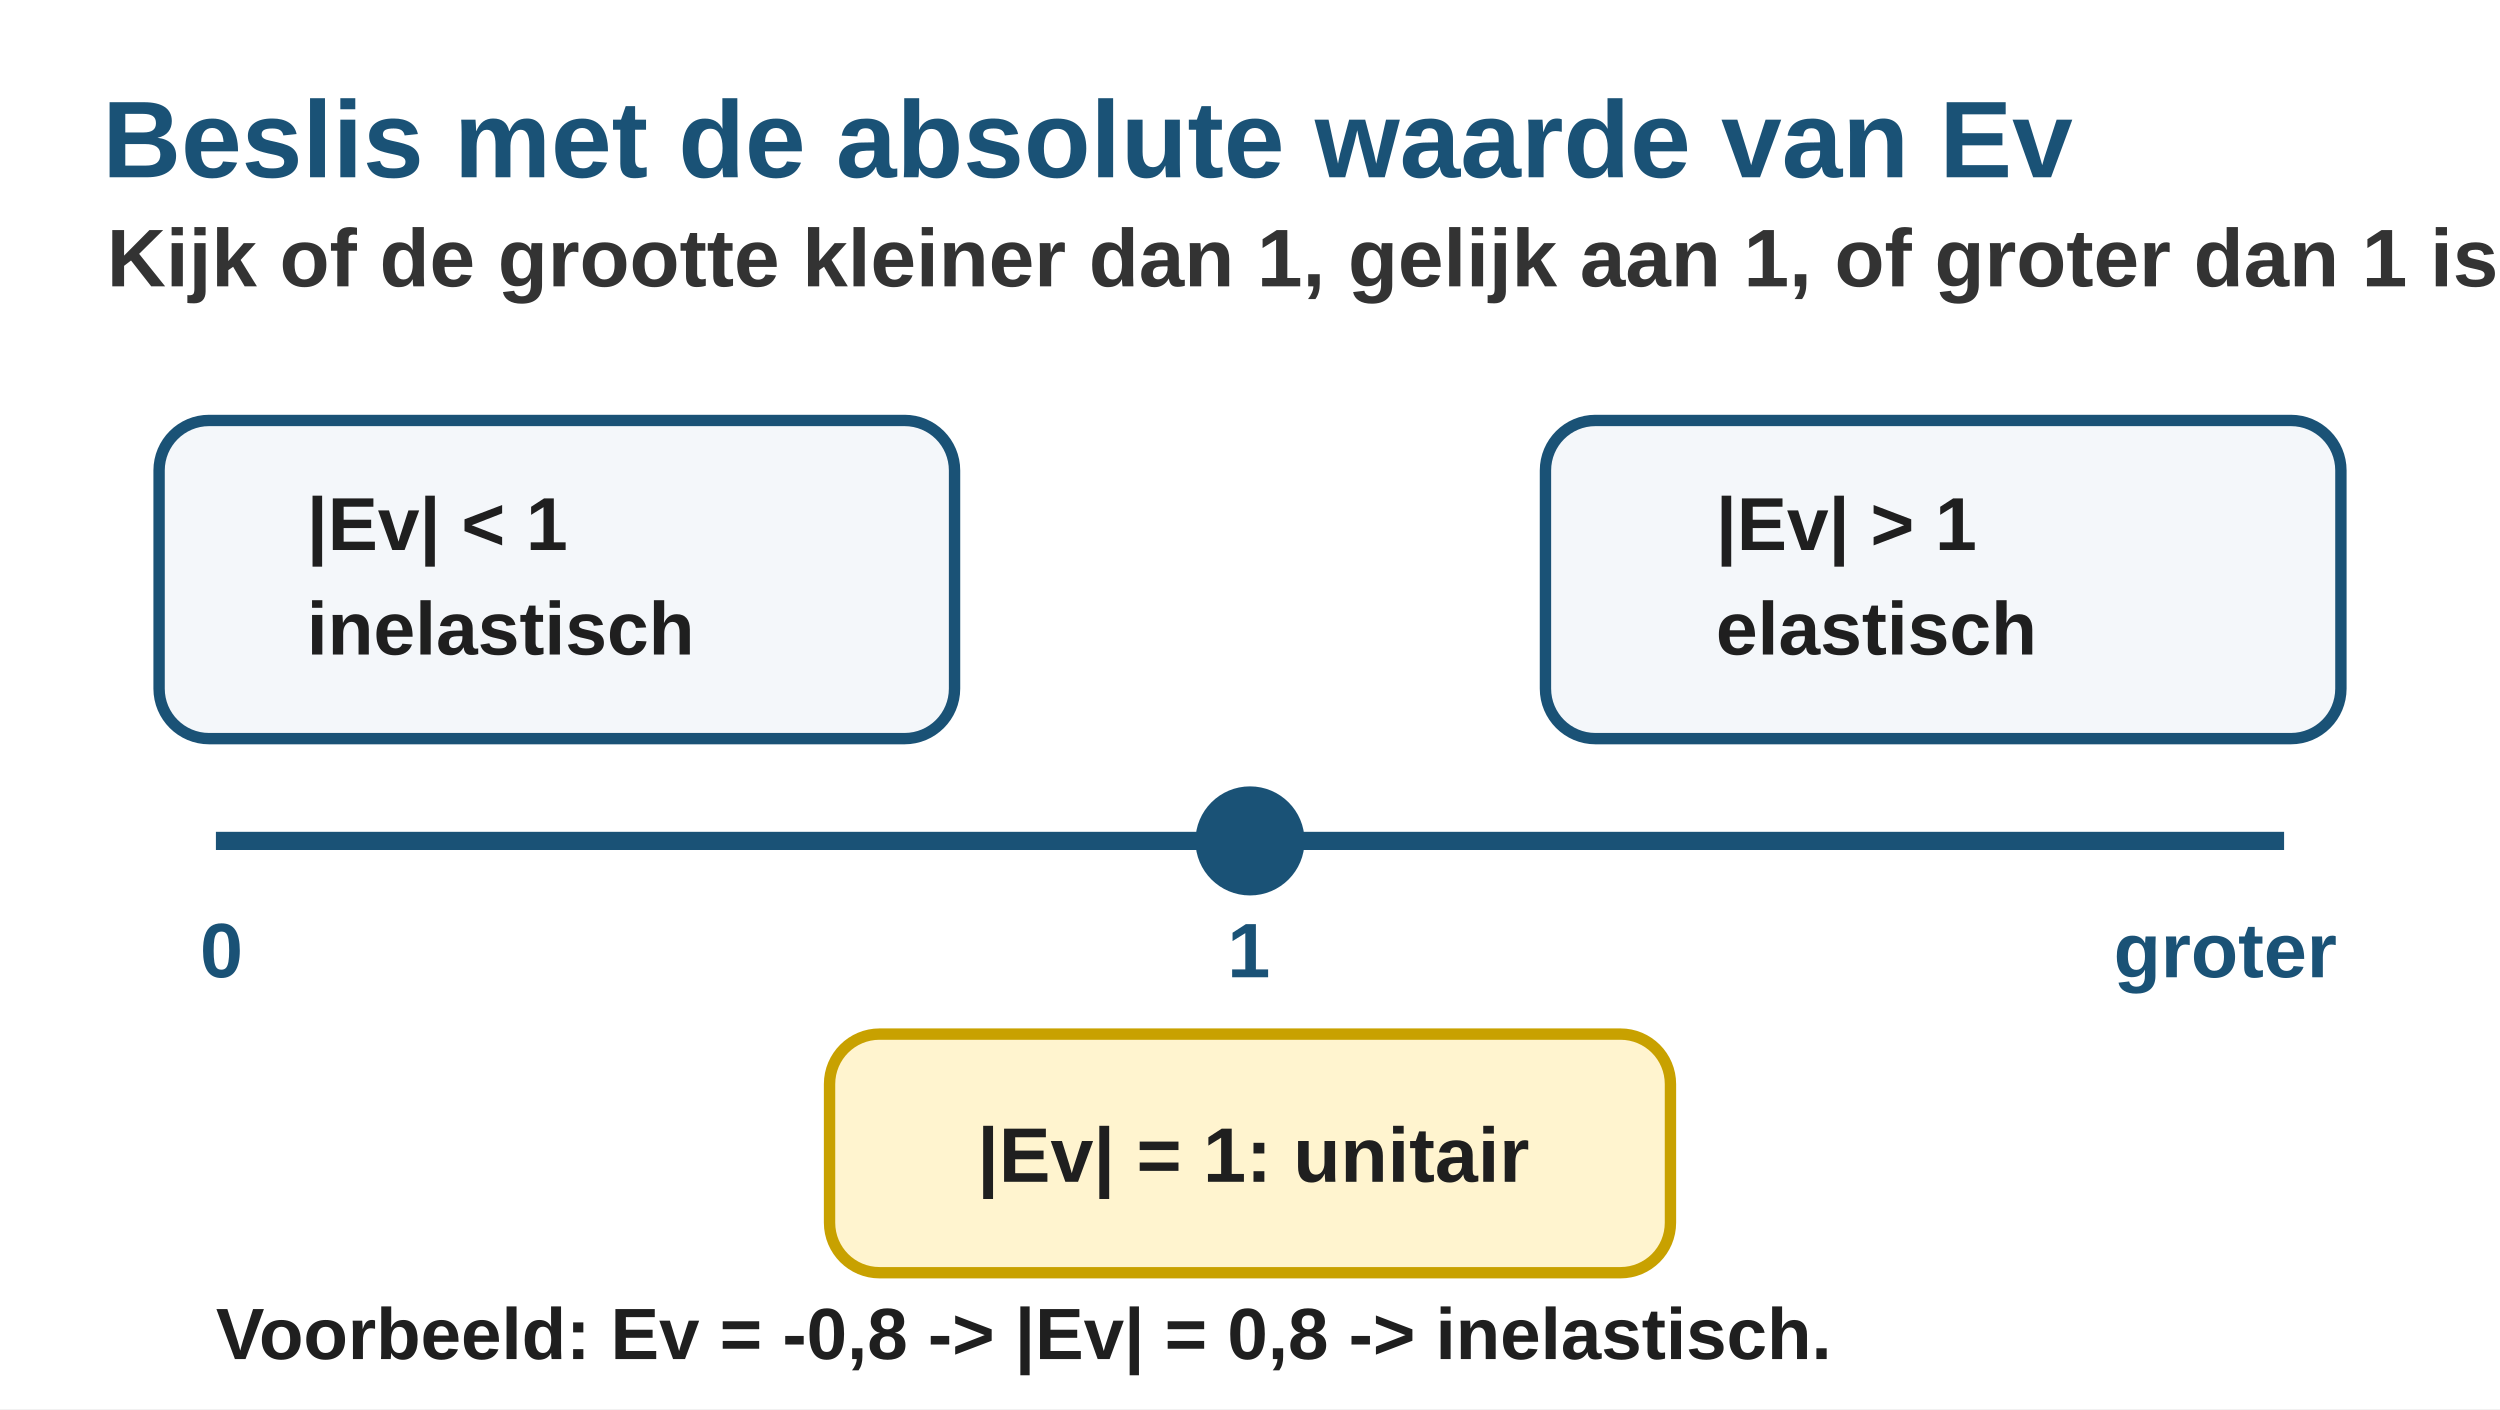
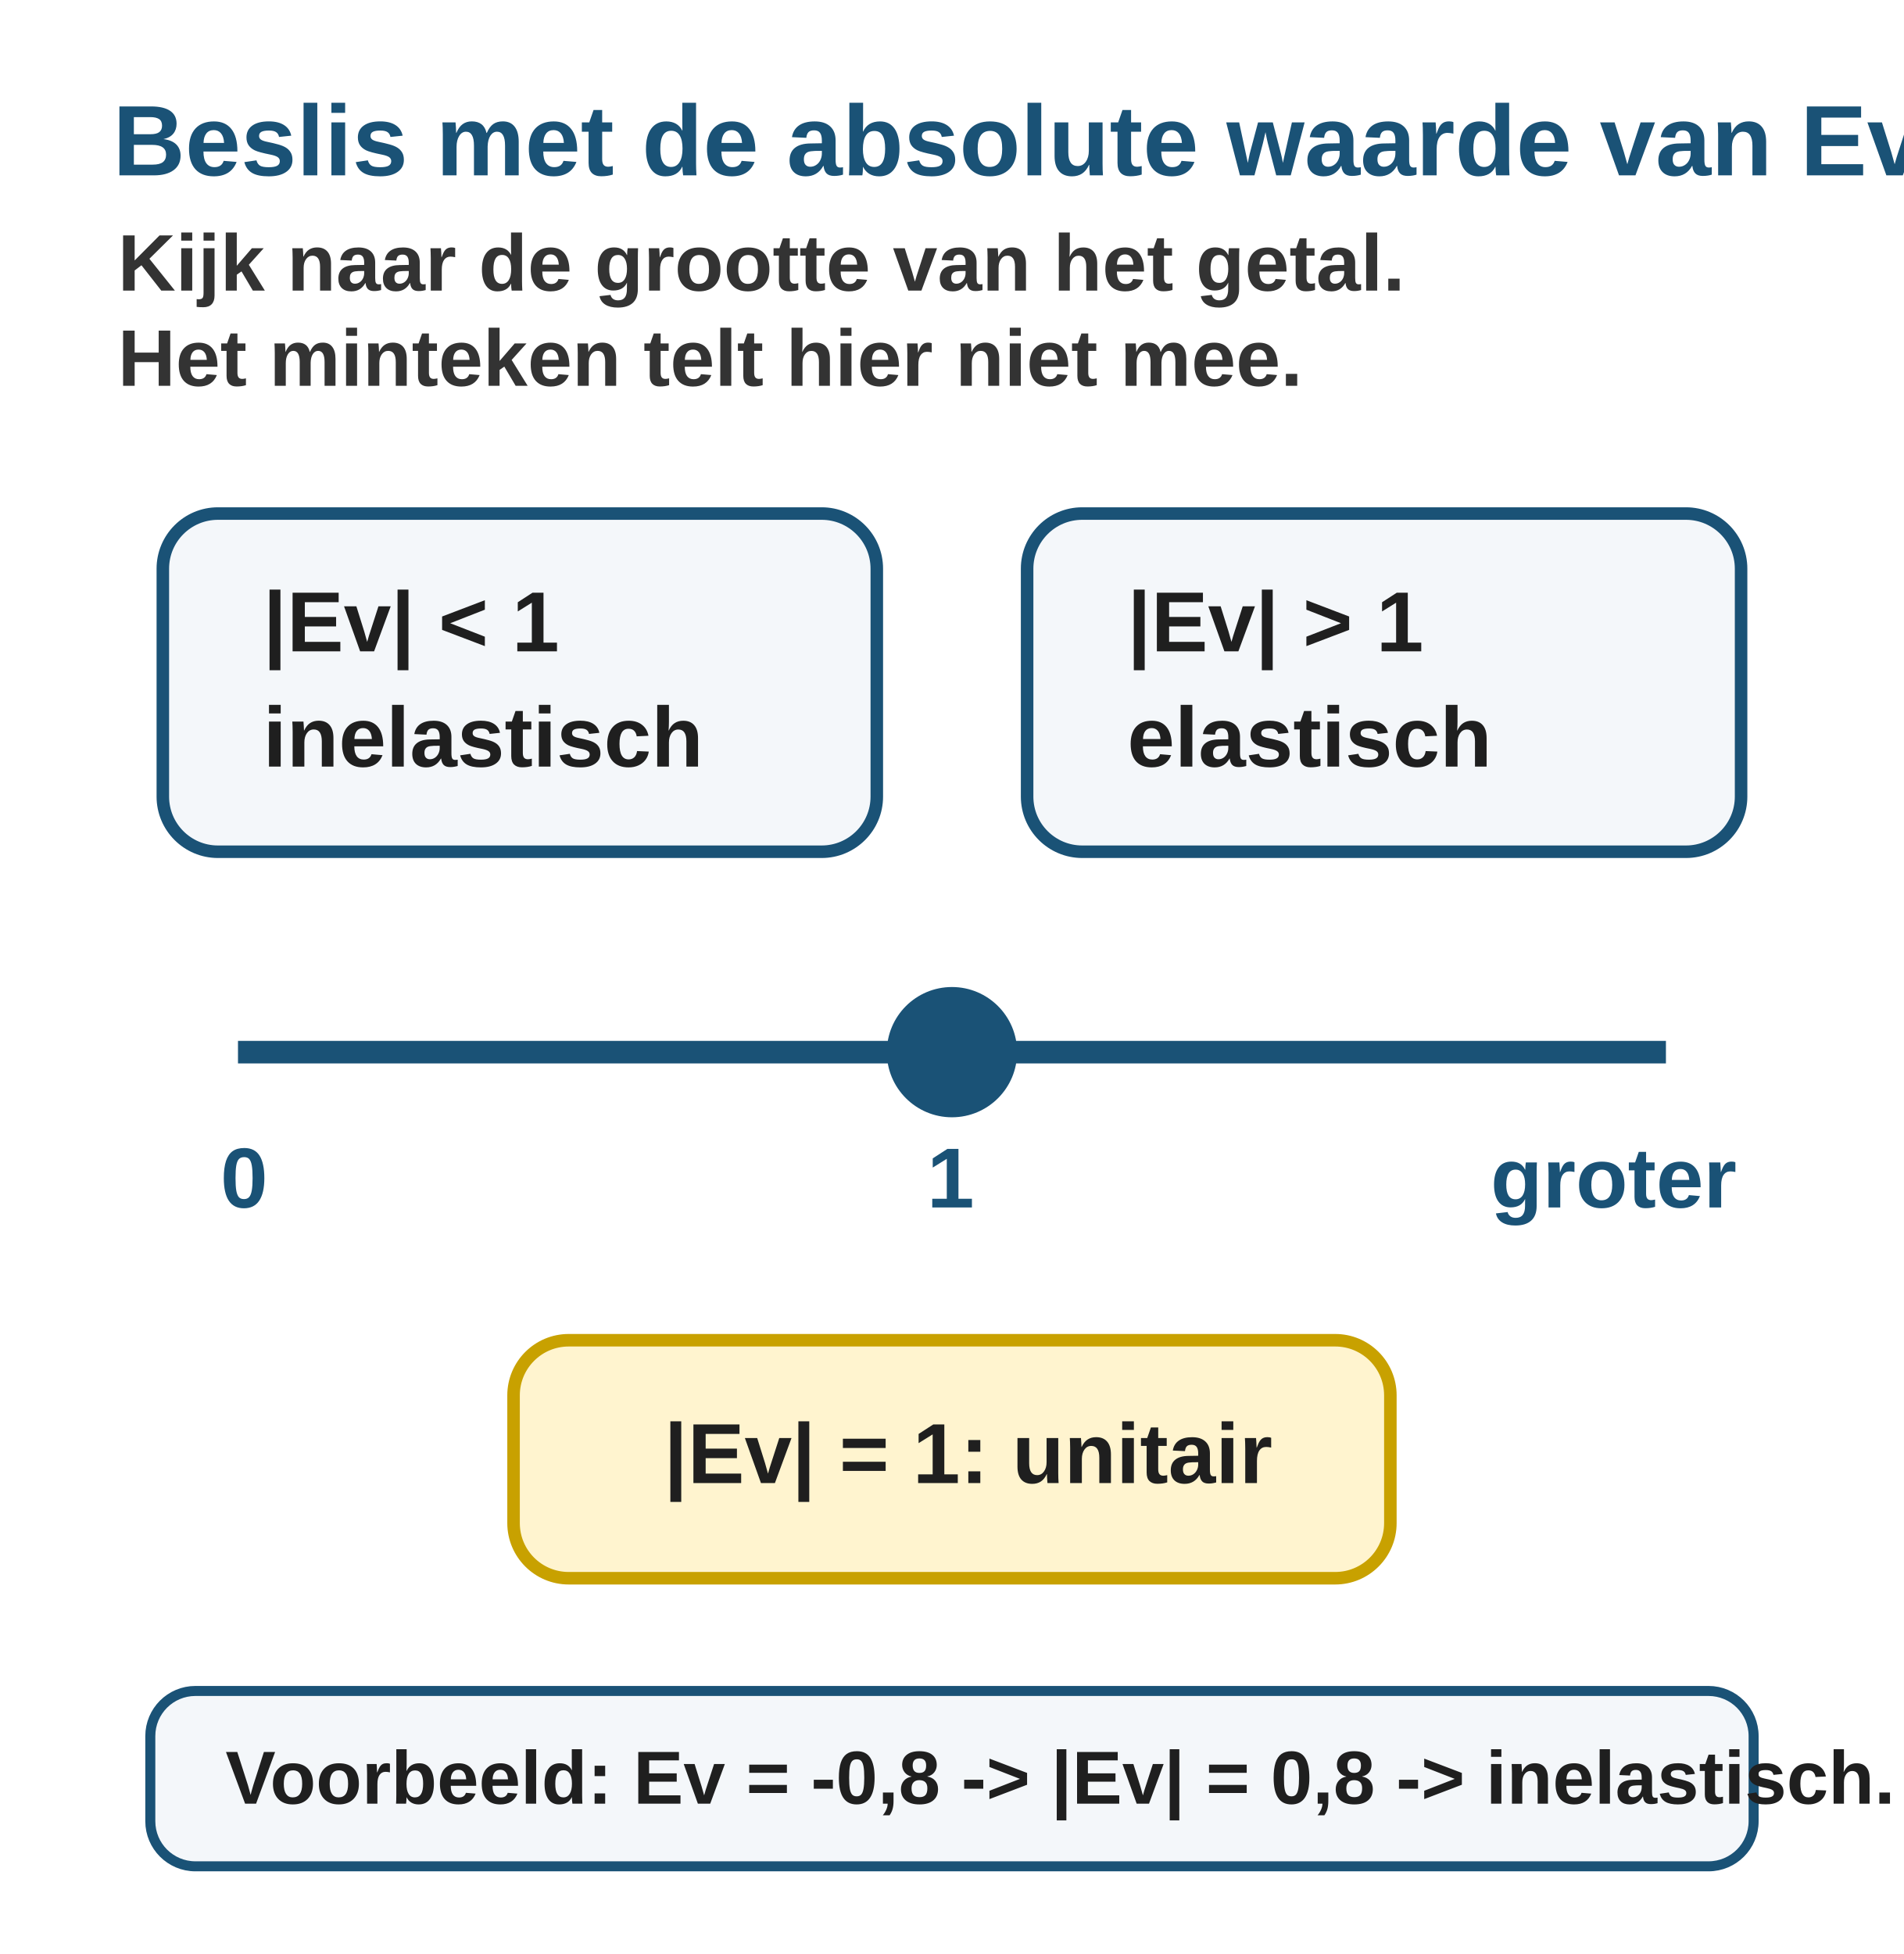
- <svg xmlns="http://www.w3.org/2000/svg" width="1100" height="620" viewBox="0 0 1100 620">
-   <rect width="1100" height="620" fill="#ffffff" />
+ <svg xmlns="http://www.w3.org/2000/svg" width="760" height="780" viewBox="0 0 760 780" role="img" aria-labelledby="title desc">
+   <rect width="760" height="780" fill="#ffffff" />
  <g font-family="Arial, sans-serif">
-     <text x="45" y="78" font-size="48" font-weight="700" fill="#1A5276">Beslis met de absolute waarde van Ev</text>
-     <text x="47" y="126" font-size="36" font-weight="600" fill="#333333">Kijk of de grootte kleiner dan 1, gelijk aan 1, of groter dan 1 is.</text>
-     <rect x="70" y="185" width="350" height="140" rx="22" fill="#F4F7FA" stroke="#1A5276" stroke-width="5" />
-     <text x="135" y="242" font-size="33" font-weight="700" fill="#1f1f1f">|Ev| &lt; 1</text>
-     <text x="135" y="288" font-size="33" font-weight="700" fill="#1f1f1f">inelastisch</text>
-     <rect x="680" y="185" width="350" height="140" rx="22" fill="#F4F7FA" stroke="#1A5276" stroke-width="5" />
-     <text x="755" y="242" font-size="33" font-weight="700" fill="#1f1f1f">|Ev| &gt; 1</text>
-     <text x="755" y="288" font-size="33" font-weight="700" fill="#1f1f1f">elastisch</text>
-     <line x1="95" y1="370" x2="1005" y2="370" stroke="#1A5276" stroke-width="8" />
-     <circle cx="550" cy="370" r="24" fill="#1A5276" />
-     <text x="88" y="430" font-size="34" font-weight="700" fill="#1A5276">0</text>
-     <text x="540" y="430" font-size="34" font-weight="700" fill="#1A5276">1</text>
-     <text x="930" y="430" font-size="34" font-weight="700" fill="#1A5276">groter</text>
-     <rect x="365" y="455" width="370" height="105" rx="22" fill="#FFF4CF" stroke="#C8A100" stroke-width="5" />
-     <text x="430" y="520" font-size="34" font-weight="700" fill="#1f1f1f">|Ev| = 1: unitair</text>
-     <text x="95" y="598" font-size="32" font-weight="700" fill="#1f1f1f">Voorbeeld: Ev = -0,8 -&gt; |Ev| = 0,8 -&gt; inelastisch.</text>
+     <text x="45" y="70" font-size="40" font-weight="700" fill="#1A5276">Beslis met de absolute waarde van Ev</text>
+     <text x="47" y="116" font-size="32" font-weight="700" fill="#333333">Kijk naar de grootte van het getal.</text>
+     <text x="47" y="154" font-size="32" font-weight="700" fill="#333333">Het minteken telt hier niet mee.</text>
+     <rect x="65" y="205" width="285" height="135" rx="22" fill="#F4F7FA" stroke="#1A5276" stroke-width="5" />
+     <text x="105" y="260" font-size="34" font-weight="700" fill="#1f1f1f">|Ev| &lt; 1</text>
+     <text x="105" y="306" font-size="34" font-weight="700" fill="#1f1f1f">inelastisch</text>
+     <rect x="410" y="205" width="285" height="135" rx="22" fill="#F4F7FA" stroke="#1A5276" stroke-width="5" />
+     <text x="450" y="260" font-size="34" font-weight="700" fill="#1f1f1f">|Ev| &gt; 1</text>
+     <text x="450" y="306" font-size="34" font-weight="700" fill="#1f1f1f">elastisch</text>
+     <line x1="95" y1="420" x2="665" y2="420" stroke="#1A5276" stroke-width="9" />
+     <circle cx="380" cy="420" r="26" fill="#1A5276" />
+     <text x="88" y="482" font-size="34" font-weight="700" fill="#1A5276">0</text>
+     <text x="370" y="482" font-size="34" font-weight="700" fill="#1A5276">1</text>
+     <text x="595" y="482" font-size="34" font-weight="700" fill="#1A5276">groter</text>
+     <rect x="205" y="535" width="350" height="95" rx="22" fill="#FFF4CF" stroke="#C8A100" stroke-width="5" />
+     <text x="265" y="592" font-size="34" font-weight="700" fill="#1f1f1f">|Ev| = 1: unitair</text>
+     <rect x="60" y="675" width="640" height="70" rx="18" fill="#F4F7FA" stroke="#1A5276" stroke-width="4" />
+     <text x="90" y="720" font-size="30" font-weight="700" fill="#1f1f1f">Voorbeeld: Ev = -0,8 -&gt; |Ev| = 0,8 -&gt; inelastisch.</text>
  </g>
</svg>
